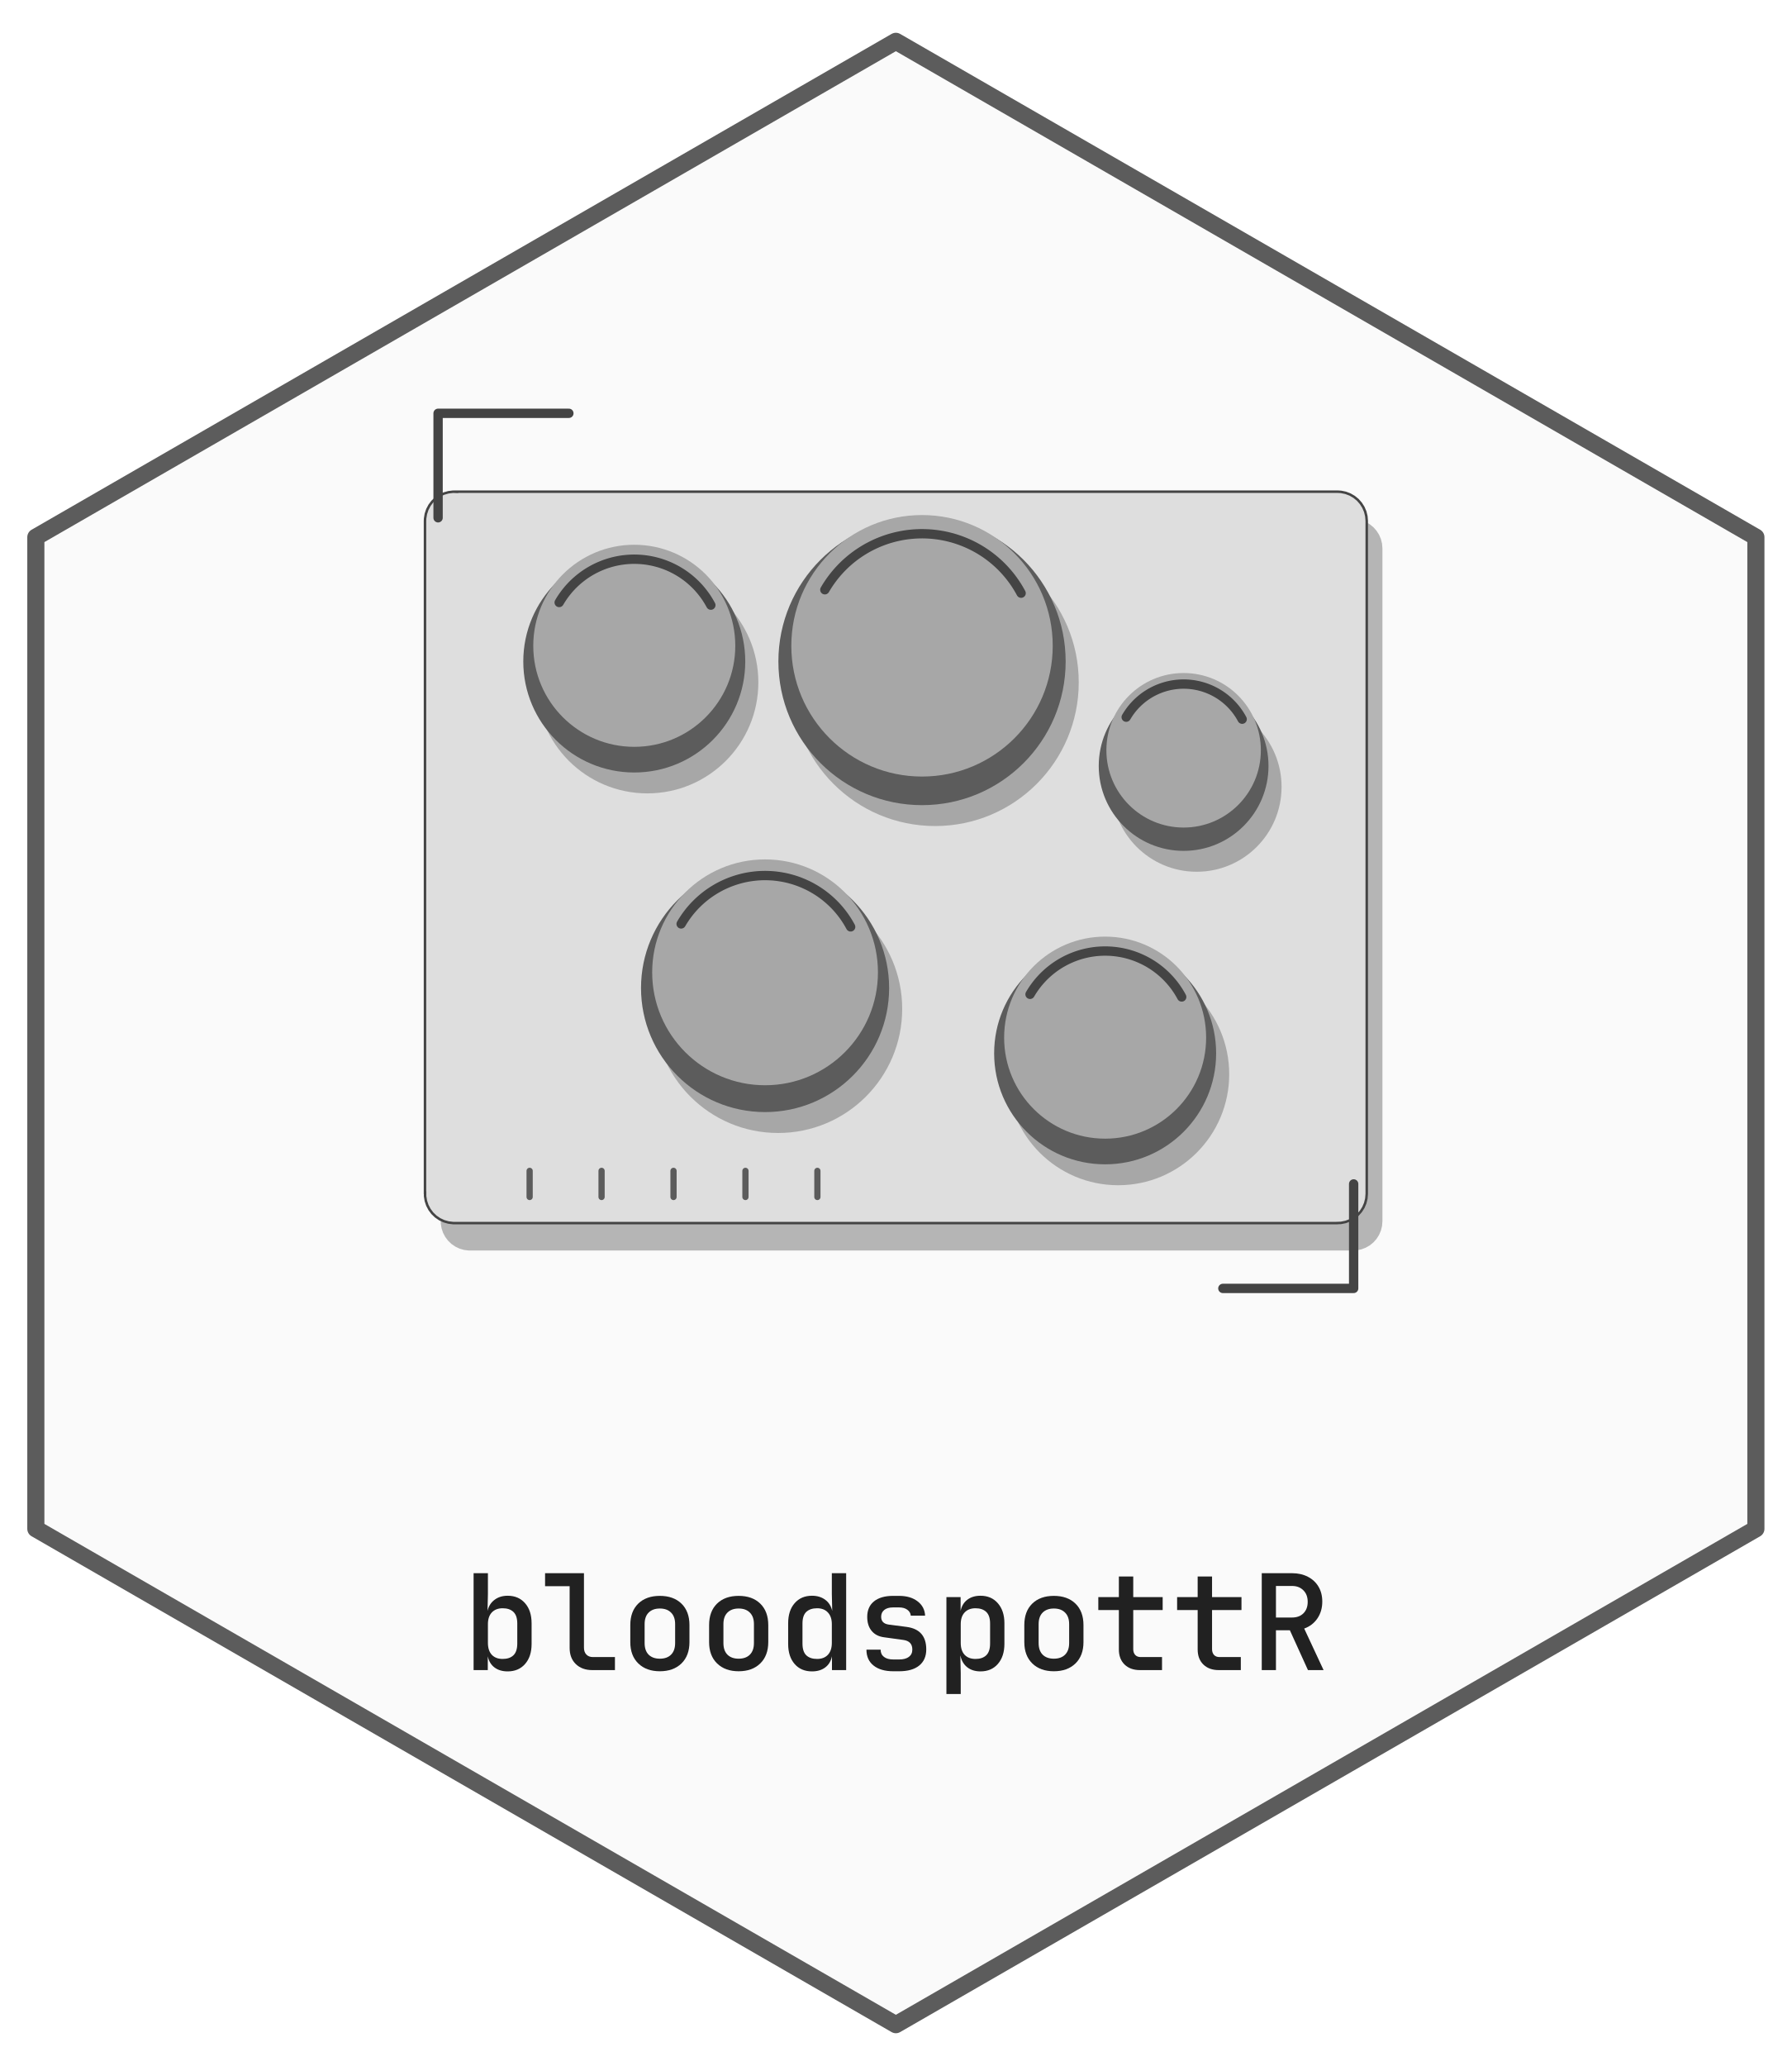
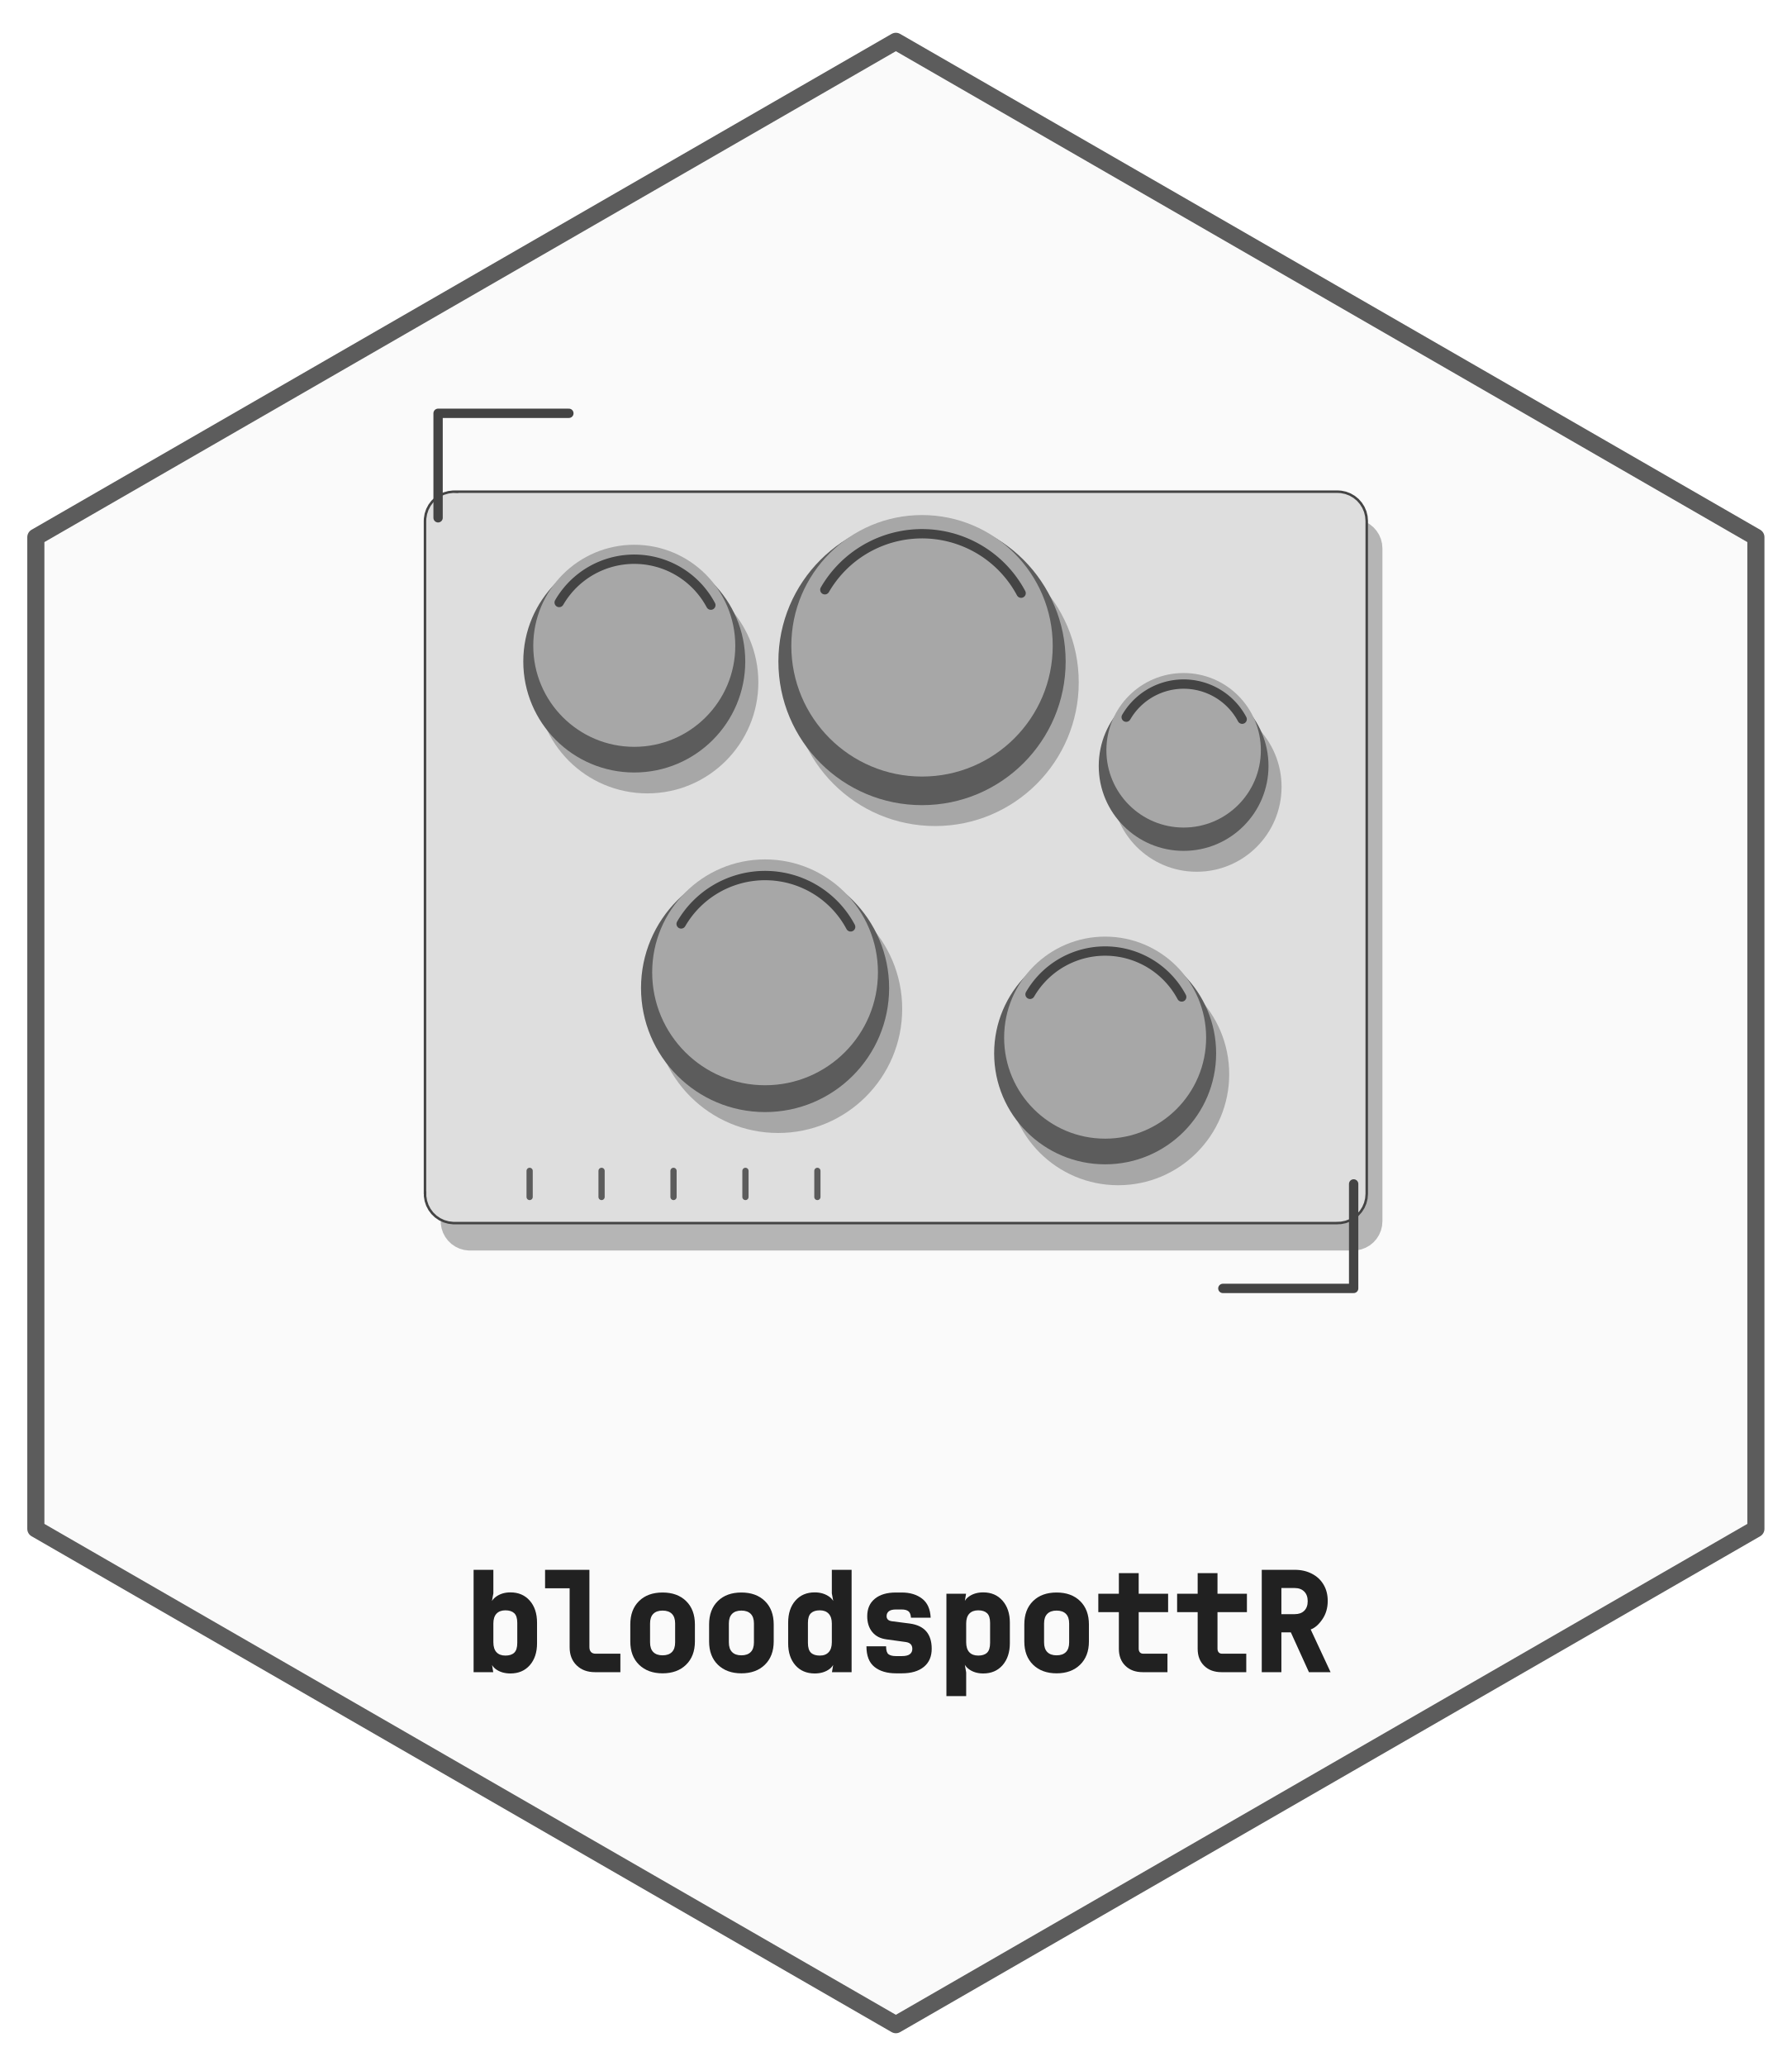
- <svg xmlns="http://www.w3.org/2000/svg" xmlns:xlink="http://www.w3.org/1999/xlink" width="432pt" height="498pt" viewBox="0 0 432 498">
+ <svg xmlns="http://www.w3.org/2000/svg" xmlns:xlink="http://www.w3.org/1999/xlink" width="432" height="498" viewBox="0 0 432 498">
  <defs>
    <g>
      <g id="glyph-0-0">
-         <path d="M 10.906 0.312 C 9.625 0.312 8.562 -0.004 7.719 -0.641 C 6.883 -1.273 6.348 -2.172 6.109 -3.328 L 6.109 0 L 2.688 0 L 2.688 -23.359 L 6.141 -23.359 L 6.141 -18.344 L 6.047 -14.266 C 6.305 -15.398 6.867 -16.289 7.734 -16.938 C 8.598 -17.594 9.656 -17.922 10.906 -17.922 C 12.656 -17.922 14.051 -17.32 15.094 -16.125 C 16.145 -14.938 16.672 -13.316 16.672 -11.266 L 16.672 -6.297 C 16.672 -4.273 16.145 -2.664 15.094 -1.469 C 14.051 -0.281 12.656 0.312 10.906 0.312 Z M 9.703 -2.688 C 10.805 -2.688 11.664 -2.977 12.281 -3.562 C 12.906 -4.156 13.219 -5.102 13.219 -6.406 L 13.219 -11.234 C 13.219 -12.516 12.906 -13.445 12.281 -14.031 C 11.664 -14.613 10.805 -14.906 9.703 -14.906 C 8.586 -14.906 7.711 -14.566 7.078 -13.891 C 6.453 -13.223 6.141 -12.285 6.141 -11.078 L 6.141 -6.562 C 6.141 -5.32 6.453 -4.363 7.078 -3.688 C 7.711 -3.02 8.586 -2.688 9.703 -2.688 Z M 9.703 -2.688 " />
+         <path d="M 11.562 0.312 C 10.133 0.312 8.938 -0.051 7.969 -0.781 C 7.008 -1.508 6.609 -2.578 6.766 -3.984 L 7.422 0 L 2.688 0 L 2.688 -24.672 L 7.453 -24.672 L 7.453 -19 L 6.703 -14.922 C 6.566 -16.305 6.992 -17.367 7.984 -18.109 C 8.973 -18.859 10.164 -19.234 11.562 -19.234 C 13.508 -19.234 15.066 -18.566 16.234 -17.234 C 17.398 -15.91 17.984 -14.141 17.984 -11.922 L 17.984 -6.953 C 17.984 -4.766 17.398 -3.004 16.234 -1.672 C 15.066 -0.348 13.508 0.312 11.562 0.312 Z M 10.359 -4 C 11.285 -4 11.992 -4.227 12.484 -4.688 C 12.973 -5.156 13.219 -5.945 13.219 -7.062 L 13.219 -11.891 C 13.219 -12.984 12.973 -13.758 12.484 -14.219 C 11.992 -14.676 11.285 -14.906 10.359 -14.906 C 9.43 -14.906 8.711 -14.633 8.203 -14.094 C 7.703 -13.551 7.453 -12.766 7.453 -11.734 L 7.453 -7.219 C 7.453 -6.156 7.703 -5.352 8.203 -4.812 C 8.711 -4.27 9.43 -4 10.359 -4 Z M 10.359 -4 " />
      </g>
      <g id="glyph-0-1">
-         <path d="M 12.312 0 C 10.656 0 9.328 -0.484 8.328 -1.453 C 7.336 -2.422 6.844 -3.719 6.844 -5.344 L 6.844 -20.219 L 0.922 -20.219 L 0.922 -23.359 L 10.297 -23.359 L 10.297 -5.406 C 10.297 -4.707 10.488 -4.156 10.875 -3.75 C 11.258 -3.344 11.785 -3.141 12.453 -3.141 L 17.766 -3.141 L 17.766 0 Z M 12.312 0 " />
+         <path d="M 12.969 0 C 11.133 0 9.656 -0.547 8.531 -1.641 C 7.406 -2.734 6.844 -4.188 6.844 -6 L 6.844 -20.219 L 0.922 -20.219 L 0.922 -24.672 L 11.609 -24.672 L 11.609 -6.062 C 11.609 -5.539 11.738 -5.141 12 -4.859 C 12.258 -4.586 12.629 -4.453 13.109 -4.453 L 19.078 -4.453 L 19.078 0 Z M 12.969 0 " />
      </g>
      <g id="glyph-0-2">
-         <path d="M 9.594 0.281 C 7.426 0.281 5.695 -0.344 4.406 -1.594 C 3.113 -2.852 2.469 -4.57 2.469 -6.75 L 2.469 -10.844 C 2.469 -13.039 3.102 -14.766 4.375 -16.016 C 5.656 -17.266 7.395 -17.891 9.594 -17.891 C 11.789 -17.891 13.531 -17.266 14.812 -16.016 C 16.094 -14.766 16.734 -13.039 16.734 -10.844 L 16.734 -6.75 C 16.734 -4.57 16.086 -2.852 14.797 -1.594 C 13.504 -0.344 11.77 0.281 9.594 0.281 Z M 9.594 -2.75 C 10.75 -2.75 11.648 -3.07 12.297 -3.719 C 12.953 -4.375 13.281 -5.312 13.281 -6.531 L 13.281 -11.078 C 13.281 -12.285 12.953 -13.211 12.297 -13.859 C 11.648 -14.516 10.75 -14.844 9.594 -14.844 C 8.445 -14.844 7.547 -14.516 6.891 -13.859 C 6.242 -13.211 5.922 -12.285 5.922 -11.078 L 5.922 -6.531 C 5.922 -5.312 6.242 -4.375 6.891 -3.719 C 7.547 -3.07 8.445 -2.75 9.594 -2.75 Z M 9.594 -2.75 " />
+         <path d="M 10.25 0.281 C 7.906 0.281 6.02 -0.406 4.594 -1.781 C 3.176 -3.164 2.469 -5.039 2.469 -7.406 L 2.469 -11.5 C 2.469 -13.883 3.172 -15.766 4.578 -17.141 C 5.984 -18.516 7.875 -19.203 10.25 -19.203 C 12.625 -19.203 14.516 -18.516 15.922 -17.141 C 17.336 -15.766 18.047 -13.883 18.047 -11.5 L 18.047 -7.406 C 18.047 -5.039 17.332 -3.164 15.906 -1.781 C 14.488 -0.406 12.602 0.281 10.25 0.281 Z M 10.25 -4.062 C 11.227 -4.062 11.977 -4.32 12.5 -4.844 C 13.02 -5.363 13.281 -6.145 13.281 -7.188 L 13.281 -11.734 C 13.281 -12.766 13.02 -13.539 12.5 -14.062 C 11.977 -14.582 11.227 -14.844 10.25 -14.844 C 9.281 -14.844 8.535 -14.582 8.016 -14.062 C 7.492 -13.539 7.234 -12.766 7.234 -11.734 L 7.234 -7.188 C 7.234 -6.145 7.492 -5.363 8.016 -4.844 C 8.535 -4.32 9.281 -4.062 10.25 -4.062 Z M 10.25 -4.062 " />
      </g>
      <g id="glyph-0-3">
-         <path d="M 8.281 0.312 C 6.531 0.312 5.133 -0.281 4.094 -1.469 C 3.051 -2.664 2.531 -4.273 2.531 -6.297 L 2.531 -11.266 C 2.531 -13.316 3.051 -14.938 4.094 -16.125 C 5.133 -17.32 6.531 -17.922 8.281 -17.922 C 9.539 -17.922 10.602 -17.598 11.469 -16.953 C 12.332 -16.316 12.895 -15.422 13.156 -14.266 L 13.062 -18.344 L 13.062 -23.359 L 16.516 -23.359 L 16.516 0 L 13.094 0 L 13.094 -3.328 C 12.852 -2.172 12.312 -1.273 11.469 -0.641 C 10.625 -0.004 9.562 0.312 8.281 0.312 Z M 9.5 -2.688 C 10.613 -2.688 11.484 -3.02 12.109 -3.688 C 12.742 -4.363 13.062 -5.32 13.062 -6.562 L 13.062 -11.078 C 13.062 -12.285 12.742 -13.223 12.109 -13.891 C 11.484 -14.566 10.613 -14.906 9.5 -14.906 C 8.395 -14.906 7.531 -14.613 6.906 -14.031 C 6.289 -13.445 5.984 -12.516 5.984 -11.234 L 5.984 -6.406 C 5.984 -5.102 6.289 -4.156 6.906 -3.562 C 7.531 -2.977 8.395 -2.688 9.5 -2.688 Z M 9.5 -2.688 " />
+         <path d="M 8.938 0.312 C 6.988 0.312 5.43 -0.348 4.266 -1.672 C 3.109 -3.004 2.531 -4.766 2.531 -6.953 L 2.531 -11.922 C 2.531 -14.141 3.109 -15.91 4.266 -17.234 C 5.43 -18.566 6.988 -19.234 8.938 -19.234 C 10.344 -19.234 11.539 -18.863 12.531 -18.125 C 13.52 -17.395 13.945 -16.328 13.812 -14.922 L 13.062 -19 L 13.062 -24.672 L 17.828 -24.672 L 17.828 0 L 13.094 0 L 13.75 -3.984 C 13.906 -2.578 13.5 -1.508 12.531 -0.781 C 11.562 -0.051 10.363 0.312 8.938 0.312 Z M 10.156 -4 C 11.082 -4 11.797 -4.27 12.297 -4.812 C 12.805 -5.352 13.062 -6.156 13.062 -7.219 L 13.062 -11.734 C 13.062 -12.766 12.805 -13.551 12.297 -14.094 C 11.797 -14.633 11.082 -14.906 10.156 -14.906 C 9.227 -14.906 8.52 -14.676 8.031 -14.219 C 7.539 -13.758 7.297 -12.984 7.297 -11.891 L 7.297 -7.062 C 7.297 -5.945 7.539 -5.156 8.031 -4.688 C 8.52 -4.227 9.227 -4 10.156 -4 Z M 10.156 -4 " />
      </g>
      <g id="glyph-0-4">
-         <path d="M 8.891 0.281 C 6.867 0.281 5.281 -0.176 4.125 -1.094 C 2.977 -2.008 2.406 -3.285 2.406 -4.922 L 5.828 -4.922 C 5.828 -4.18 6.094 -3.602 6.625 -3.188 C 7.156 -2.77 7.91 -2.562 8.891 -2.562 L 10.297 -2.562 C 11.305 -2.562 12.086 -2.77 12.641 -3.188 C 13.191 -3.602 13.469 -4.191 13.469 -4.953 C 13.469 -6.297 12.754 -7.066 11.328 -7.266 L 6.688 -7.906 C 5.383 -8.07 4.375 -8.586 3.656 -9.453 C 2.945 -10.316 2.594 -11.441 2.594 -12.828 C 2.594 -14.43 3.133 -15.676 4.219 -16.562 C 5.312 -17.445 6.848 -17.891 8.828 -17.891 L 10.266 -17.891 C 12.109 -17.891 13.598 -17.453 14.734 -16.578 C 15.879 -15.703 16.484 -14.551 16.547 -13.125 L 13.094 -13.125 C 13.051 -13.695 12.773 -14.172 12.266 -14.547 C 11.766 -14.922 11.098 -15.109 10.266 -15.109 L 8.828 -15.109 C 7.91 -15.109 7.203 -14.906 6.703 -14.5 C 6.203 -14.094 5.953 -13.547 5.953 -12.859 C 5.953 -11.773 6.562 -11.145 7.781 -10.969 L 12.125 -10.406 C 15.258 -9.977 16.828 -8.172 16.828 -4.984 C 16.828 -3.305 16.258 -2.008 15.125 -1.094 C 14 -0.176 12.391 0.281 10.297 0.281 Z M 8.891 0.281 " />
+         <path d="M 9.547 0.281 C 7.367 0.281 5.633 -0.234 4.344 -1.266 C 3.051 -2.297 2.406 -3.953 2.406 -6.234 L 7.141 -6.234 C 7.141 -5.266 7.332 -4.629 7.719 -4.328 C 8.113 -4.023 8.723 -3.875 9.547 -3.875 L 10.953 -3.875 C 11.816 -3.875 12.453 -4.023 12.859 -4.328 C 13.266 -4.641 13.469 -5.066 13.469 -5.609 C 13.469 -6.566 12.941 -7.117 11.891 -7.266 L 7.25 -7.906 C 5.781 -8.094 4.633 -8.68 3.812 -9.672 C 3 -10.672 2.594 -11.941 2.594 -13.484 C 2.594 -15.297 3.207 -16.703 4.438 -17.703 C 5.664 -18.703 7.348 -19.203 9.484 -19.203 L 10.922 -19.203 C 12.91 -19.203 14.547 -18.707 15.828 -17.719 C 17.109 -16.738 17.797 -15.207 17.891 -13.125 L 13.141 -13.125 C 13.086 -13.906 12.875 -14.43 12.5 -14.703 C 12.133 -14.973 11.609 -15.109 10.922 -15.109 L 9.484 -15.109 C 8.723 -15.109 8.16 -14.961 7.797 -14.672 C 7.441 -14.379 7.266 -13.992 7.266 -13.516 C 7.266 -12.805 7.688 -12.395 8.531 -12.281 L 12.875 -11.719 C 16.383 -11.238 18.141 -9.211 18.141 -5.641 C 18.141 -3.754 17.504 -2.297 16.234 -1.266 C 14.961 -0.234 13.203 0.281 10.953 0.281 Z M 9.547 0.281 " />
      </g>
      <g id="glyph-0-5">
-         <path d="M 2.688 5.766 L 2.688 -17.594 L 6.109 -17.594 L 6.109 -14.266 C 6.348 -15.422 6.883 -16.316 7.719 -16.953 C 8.562 -17.598 9.625 -17.922 10.906 -17.922 C 12.656 -17.922 14.051 -17.316 15.094 -16.109 C 16.145 -14.898 16.672 -13.297 16.672 -11.297 L 16.672 -6.344 C 16.672 -4.312 16.145 -2.691 15.094 -1.484 C 14.051 -0.285 12.656 0.312 10.906 0.312 C 9.625 0.312 8.555 -0.02 7.703 -0.688 C 6.859 -1.363 6.316 -2.285 6.078 -3.453 L 6.047 -3.453 L 6.141 0.734 L 6.141 5.766 Z M 9.703 -2.688 C 10.805 -2.688 11.664 -2.977 12.281 -3.562 C 12.906 -4.156 13.219 -5.102 13.219 -6.406 L 13.219 -11.234 C 13.219 -12.516 12.906 -13.445 12.281 -14.031 C 11.664 -14.613 10.805 -14.906 9.703 -14.906 C 8.586 -14.906 7.711 -14.566 7.078 -13.891 C 6.453 -13.223 6.141 -12.285 6.141 -11.078 L 6.141 -6.562 C 6.141 -5.32 6.453 -4.363 7.078 -3.688 C 7.711 -3.02 8.586 -2.688 9.703 -2.688 Z M 9.703 -2.688 " />
+         <path d="M 2.688 5.766 L 2.688 -18.906 L 7.422 -18.906 L 6.766 -14.922 C 6.609 -16.328 7.008 -17.395 7.969 -18.125 C 8.938 -18.863 10.133 -19.234 11.562 -19.234 C 13.508 -19.234 15.066 -18.562 16.234 -17.219 C 17.398 -15.875 17.984 -14.117 17.984 -11.953 L 17.984 -7 C 17.984 -4.801 17.398 -3.031 16.234 -1.688 C 15.066 -0.352 13.508 0.312 11.562 0.312 C 10.125 0.312 8.922 -0.07 7.953 -0.844 C 6.984 -1.613 6.566 -2.691 6.703 -4.078 L 6.734 -4.078 L 7.453 0.078 L 7.453 5.766 Z M 10.359 -4 C 11.285 -4 11.992 -4.227 12.484 -4.688 C 12.973 -5.156 13.219 -5.945 13.219 -7.062 L 13.219 -11.891 C 13.219 -12.984 12.973 -13.758 12.484 -14.219 C 11.992 -14.676 11.285 -14.906 10.359 -14.906 C 9.43 -14.906 8.711 -14.633 8.203 -14.094 C 7.703 -13.551 7.453 -12.766 7.453 -11.734 L 7.453 -7.219 C 7.453 -6.156 7.703 -5.352 8.203 -4.812 C 8.711 -4.27 9.43 -4 10.359 -4 Z M 10.359 -4 " />
      </g>
      <g id="glyph-0-6">
-         <path d="M 11.359 0 C 9.805 0 8.566 -0.445 7.641 -1.344 C 6.723 -2.238 6.266 -3.453 6.266 -4.984 L 6.266 -14.469 L 1.312 -14.469 L 1.312 -17.594 L 6.266 -17.594 L 6.266 -22.562 L 9.734 -22.562 L 9.734 -17.594 L 16.828 -17.594 L 16.828 -14.469 L 9.734 -14.469 L 9.734 -5.031 C 9.734 -4.469 9.891 -4.008 10.203 -3.656 C 10.523 -3.312 10.961 -3.141 11.516 -3.141 L 16.672 -3.141 L 16.672 0 Z M 11.359 0 " />
+         <path d="M 12.016 0 C 10.285 0 8.895 -0.508 7.844 -1.531 C 6.789 -2.551 6.266 -3.922 6.266 -5.641 L 6.266 -14.469 L 1.312 -14.469 L 1.312 -18.906 L 6.266 -18.906 L 6.266 -23.875 L 11.047 -23.875 L 11.047 -18.906 L 18.141 -18.906 L 18.141 -14.469 L 11.047 -14.469 L 11.047 -5.688 C 11.047 -5.289 11.145 -4.984 11.344 -4.766 C 11.539 -4.555 11.816 -4.453 12.172 -4.453 L 17.984 -4.453 L 17.984 0 Z M 12.016 0 " />
      </g>
      <g id="glyph-0-7">
-         <path d="M 2.719 0 L 2.719 -23.359 L 10.016 -23.359 C 11.461 -23.359 12.734 -23.07 13.828 -22.5 C 14.93 -21.938 15.785 -21.145 16.391 -20.125 C 17.004 -19.102 17.312 -17.898 17.312 -16.516 C 17.312 -14.953 16.914 -13.594 16.125 -12.438 C 15.332 -11.289 14.273 -10.484 12.953 -10.016 L 17.625 0 L 13.859 0 L 9.5 -9.594 L 6.141 -9.594 L 6.141 0 Z M 6.141 -12.672 L 10.016 -12.672 C 11.172 -12.672 12.086 -13.008 12.766 -13.688 C 13.453 -14.375 13.797 -15.297 13.797 -16.453 C 13.797 -17.617 13.445 -18.547 12.75 -19.234 C 12.062 -19.93 11.148 -20.281 10.016 -20.281 L 6.141 -20.281 Z M 6.141 -12.672 " />
+         <path d="M 2.719 0 L 2.719 -24.672 L 10.672 -24.672 C 12.223 -24.672 13.598 -24.359 14.797 -23.734 C 16.004 -23.117 16.941 -22.25 17.609 -21.125 C 18.285 -20 18.625 -18.68 18.625 -17.172 C 18.625 -15.473 18.188 -13.988 17.312 -12.719 C 16.445 -11.457 15.516 -10.648 14.516 -10.297 L 19.312 0 L 14.094 0 L 9.734 -9.594 L 7.453 -9.594 L 7.453 0 Z M 7.453 -13.984 L 10.672 -13.984 C 11.648 -13.984 12.414 -14.258 12.969 -14.812 C 13.52 -15.363 13.797 -16.129 13.797 -17.109 C 13.797 -18.098 13.516 -18.875 12.953 -19.438 C 12.391 -20 11.629 -20.281 10.672 -20.281 L 7.453 -20.281 Z M 7.453 -13.984 " />
      </g>
    </g>
  </defs>
  <path fill-rule="nonzero" fill="rgb(98.039%, 98.039%, 98.039%)" fill-opacity="1" stroke-width="4.125" stroke-linecap="round" stroke-linejoin="round" stroke="rgb(36.078%, 36.078%, 36.078%)" stroke-opacity="1" stroke-miterlimit="10" d="M 216 9.961 L 423.359 129.48 L 423.359 368.52 L 216 488.039 L 8.641 368.52 L 8.641 129.48 Z M 216 9.961 " />
  <path fill-rule="nonzero" fill="rgb(1.961%, 1.961%, 1.961%)" fill-opacity="0.278" d="M 113.309 301.434 L 326.262 301.434 L 325.977 301.43 L 327.113 301.383 L 328.223 301.156 L 329.285 300.754 L 330.27 300.188 L 331.148 299.469 L 331.898 298.621 L 332.508 297.66 L 332.949 296.617 L 333.223 295.516 L 333.312 294.383 L 333.312 132.18 L 333.223 131.047 L 332.949 129.945 L 332.508 128.902 L 331.898 127.945 L 331.148 127.094 L 330.27 126.375 L 329.285 125.809 L 328.223 125.406 L 327.113 125.18 L 326.262 125.129 L 113.309 125.129 L 114.156 125.18 L 113.023 125.133 L 111.895 125.27 L 110.805 125.586 L 109.781 126.074 L 108.848 126.719 L 108.027 127.504 L 107.348 128.41 L 106.82 129.414 L 106.461 130.492 L 106.277 131.613 L 106.254 132.18 L 106.254 294.383 L 106.277 293.816 L 106.277 294.949 L 106.461 296.07 L 106.82 297.148 L 107.348 298.152 L 108.027 299.059 L 108.848 299.848 L 109.781 300.492 L 110.805 300.977 L 111.895 301.293 L 113.023 301.43 Z M 113.309 301.434 " />
  <path fill-rule="nonzero" fill="rgb(87.059%, 87.059%, 87.059%)" fill-opacity="1" stroke-width="0.6" stroke-linecap="round" stroke-linejoin="round" stroke="rgb(26.667%, 26.667%, 26.667%)" stroke-opacity="1" stroke-miterlimit="10" d="M 109.523 294.824 L 322.477 294.824 L 322.191 294.816 L 323.328 294.773 L 324.438 294.547 L 325.5 294.145 L 326.484 293.574 L 327.363 292.859 L 328.113 292.008 L 328.723 291.051 L 329.168 290.004 L 329.438 288.902 L 329.531 287.77 L 329.531 125.57 L 329.438 124.438 L 329.168 123.336 L 328.723 122.293 L 328.113 121.332 L 327.363 120.48 L 326.484 119.766 L 325.5 119.195 L 324.438 118.793 L 323.328 118.566 L 322.477 118.516 L 109.523 118.516 L 110.371 118.566 L 109.238 118.523 L 108.113 118.66 L 107.023 118.973 L 105.996 119.461 L 105.062 120.105 L 104.242 120.891 L 103.562 121.801 L 103.035 122.805 L 102.676 123.879 L 102.492 125 L 102.469 125.57 L 102.469 287.77 L 102.492 287.203 L 102.492 288.34 L 102.676 289.461 L 103.035 290.535 L 103.562 291.539 L 104.242 292.449 L 105.062 293.234 L 105.996 293.879 L 107.023 294.367 L 108.113 294.68 L 109.238 294.816 Z M 109.523 294.824 " />
  <path fill-rule="nonzero" fill="rgb(1.961%, 1.961%, 1.961%)" fill-opacity="0.251" d="M 182.844 164.48 C 182.844 179.262 170.859 191.242 156.082 191.242 C 141.301 191.242 129.32 179.262 129.32 164.48 C 129.32 149.703 141.301 137.723 156.082 137.723 C 170.859 137.723 182.844 149.703 182.844 164.48 " />
  <path fill-rule="nonzero" fill="rgb(36.078%, 36.078%, 36.078%)" fill-opacity="1" d="M 179.688 159.445 C 179.688 174.223 167.707 186.207 152.93 186.207 C 138.148 186.207 126.168 174.223 126.168 159.445 C 126.168 144.664 138.148 132.684 152.93 132.684 C 167.707 132.684 179.688 144.664 179.688 159.445 " />
  <path fill-rule="nonzero" fill="rgb(65.49%, 65.49%, 65.49%)" fill-opacity="1" d="M 177.281 155.668 C 177.281 169.117 166.379 180.02 152.93 180.02 C 139.477 180.02 128.574 169.117 128.574 155.668 C 128.574 142.219 139.477 131.312 152.93 131.312 C 166.379 131.312 177.281 142.219 177.281 155.668 " />
  <path fill="none" stroke-width="2.25" stroke-linecap="round" stroke-linejoin="round" stroke="rgb(26.667%, 26.667%, 26.667%)" stroke-opacity="1" stroke-miterlimit="10" d="M 171.391 145.867 L 171.117 145.375 L 170.832 144.887 L 170.535 144.41 L 170.227 143.941 L 169.902 143.48 L 169.566 143.027 L 169.219 142.586 L 168.859 142.152 L 168.492 141.727 L 168.109 141.312 L 167.715 140.91 L 167.312 140.52 L 166.898 140.137 L 166.473 139.766 L 166.039 139.406 L 165.594 139.059 L 165.145 138.727 L 164.68 138.402 L 164.211 138.094 L 163.73 137.797 L 163.246 137.512 L 162.754 137.242 L 162.25 136.984 L 161.742 136.738 L 161.23 136.508 L 160.711 136.293 L 160.184 136.09 L 159.652 135.902 L 159.117 135.727 L 158.574 135.57 L 158.031 135.426 L 157.484 135.293 L 156.93 135.18 L 156.375 135.078 L 155.82 134.992 L 155.262 134.922 L 154.699 134.867 L 154.137 134.828 L 153.574 134.805 L 153.012 134.793 L 152.449 134.797 L 151.883 134.82 L 151.32 134.855 L 150.762 134.906 L 150.203 134.973 L 149.645 135.051 L 149.09 135.148 L 148.535 135.258 L 147.988 135.383 L 147.441 135.523 L 146.898 135.68 L 146.363 135.848 L 145.828 136.031 L 145.301 136.23 L 144.781 136.445 L 144.266 136.668 L 143.754 136.91 L 143.25 137.164 L 142.754 137.43 L 142.266 137.711 L 141.785 138.004 L 141.312 138.309 L 140.848 138.629 L 140.395 138.961 L 139.945 139.305 L 139.508 139.66 L 139.082 140.027 L 138.664 140.402 L 138.258 140.793 L 137.863 141.191 L 137.477 141.605 L 137.102 142.023 L 136.742 142.457 L 136.391 142.895 L 136.051 143.344 L 135.723 143.805 L 135.41 144.27 L 135.109 144.746 L 134.82 145.23 " />
  <path fill-rule="nonzero" fill="rgb(1.961%, 1.961%, 1.961%)" fill-opacity="0.251" d="M 260.094 164.48 C 260.094 183.609 244.586 199.113 225.461 199.113 C 206.336 199.113 190.828 183.609 190.828 164.48 C 190.828 145.355 206.336 129.852 225.461 129.852 C 244.586 129.852 260.094 145.355 260.094 164.48 " />
  <path fill-rule="nonzero" fill="rgb(36.078%, 36.078%, 36.078%)" fill-opacity="1" d="M 256.938 159.445 C 256.938 178.57 241.434 194.078 222.309 194.078 C 203.18 194.078 187.676 178.57 187.676 159.445 C 187.676 140.316 203.18 124.812 222.309 124.812 C 241.434 124.812 256.938 140.316 256.938 159.445 " />
  <path fill-rule="nonzero" fill="rgb(65.49%, 65.49%, 65.49%)" fill-opacity="1" d="M 253.82 155.668 C 253.82 173.07 239.711 187.184 222.309 187.184 C 204.902 187.184 190.793 173.07 190.793 155.668 C 190.793 138.262 204.902 124.152 222.309 124.152 C 239.711 124.152 253.82 138.262 253.82 155.668 " />
  <path fill="none" stroke-width="2.25" stroke-linecap="round" stroke-linejoin="round" stroke="rgb(26.667%, 26.667%, 26.667%)" stroke-opacity="1" stroke-miterlimit="10" d="M 246.199 142.984 L 245.848 142.348 L 245.48 141.719 L 245.094 141.102 L 244.691 140.492 L 244.273 139.895 L 243.84 139.309 L 243.391 138.738 L 242.926 138.176 L 242.445 137.629 L 241.953 137.094 L 241.445 136.57 L 240.922 136.062 L 240.387 135.57 L 239.836 135.09 L 239.273 134.625 L 238.699 134.176 L 238.113 133.742 L 237.516 133.324 L 236.91 132.926 L 236.289 132.539 L 235.66 132.172 L 235.02 131.82 L 234.371 131.488 L 233.715 131.172 L 233.051 130.875 L 232.375 130.594 L 231.695 130.332 L 231.008 130.09 L 230.316 129.863 L 229.617 129.656 L 228.91 129.473 L 228.203 129.301 L 227.488 129.152 L 226.77 129.023 L 226.051 128.914 L 225.324 128.824 L 224.602 128.75 L 223.871 128.699 L 223.145 128.668 L 222.414 128.652 L 221.688 128.66 L 220.957 128.688 L 220.23 128.734 L 219.504 128.801 L 218.777 128.883 L 218.059 128.988 L 217.34 129.113 L 216.625 129.258 L 215.914 129.418 L 215.207 129.602 L 214.504 129.801 L 213.809 130.02 L 213.121 130.258 L 212.438 130.516 L 211.762 130.789 L 211.094 131.082 L 210.434 131.395 L 209.785 131.723 L 209.141 132.066 L 208.512 132.43 L 207.887 132.809 L 207.277 133.207 L 206.676 133.617 L 206.086 134.047 L 205.508 134.492 L 204.941 134.949 L 204.391 135.426 L 203.848 135.914 L 203.324 136.418 L 202.809 136.938 L 202.312 137.469 L 201.828 138.012 L 201.359 138.57 L 200.906 139.141 L 200.465 139.723 L 200.043 140.316 L 199.637 140.918 L 199.246 141.535 L 198.875 142.16 " />
  <path fill-rule="nonzero" fill="rgb(1.961%, 1.961%, 1.961%)" fill-opacity="0.251" d="M 308.996 189.668 C 308.996 200.973 299.836 210.133 288.531 210.133 C 277.23 210.133 268.07 200.973 268.07 189.668 C 268.07 178.367 277.23 169.203 288.531 169.203 C 299.836 169.203 308.996 178.367 308.996 189.668 " />
  <path fill-rule="nonzero" fill="rgb(36.078%, 36.078%, 36.078%)" fill-opacity="1" d="M 305.844 184.633 C 305.844 195.934 296.68 205.098 285.379 205.098 C 274.078 205.098 264.914 195.934 264.914 184.633 C 264.914 173.328 274.078 164.168 285.379 164.168 C 296.68 164.168 305.844 173.328 305.844 184.633 " />
  <path fill-rule="nonzero" fill="rgb(65.49%, 65.49%, 65.49%)" fill-opacity="1" d="M 304 180.855 C 304 191.137 295.664 199.477 285.379 199.477 C 275.094 199.477 266.758 191.137 266.758 180.855 C 266.758 170.57 275.094 162.23 285.379 162.23 C 295.664 162.23 304 170.57 304 180.855 " />
  <path fill="none" stroke-width="2.25" stroke-linecap="round" stroke-linejoin="round" stroke="rgb(26.667%, 26.667%, 26.667%)" stroke-opacity="1" stroke-miterlimit="10" d="M 299.496 173.359 L 299.289 172.984 L 299.07 172.609 L 298.844 172.246 L 298.605 171.887 L 298.359 171.535 L 298.105 171.188 L 297.84 170.848 L 297.562 170.52 L 297.281 170.195 L 296.988 169.879 L 296.688 169.57 L 296.379 169.27 L 296.062 168.977 L 295.738 168.695 L 295.406 168.418 L 295.066 168.156 L 294.719 167.898 L 294.367 167.652 L 294.008 167.414 L 293.641 167.188 L 293.27 166.969 L 292.891 166.762 L 292.508 166.566 L 292.121 166.379 L 291.727 166.203 L 291.328 166.039 L 290.926 165.883 L 290.52 165.738 L 290.109 165.605 L 289.699 165.484 L 289.281 165.375 L 288.863 165.273 L 288.441 165.188 L 288.016 165.109 L 287.59 165.043 L 287.164 164.992 L 286.734 164.949 L 286.305 164.918 L 285.875 164.898 L 285.441 164.891 L 285.012 164.895 L 284.582 164.91 L 284.152 164.938 L 283.723 164.977 L 283.293 165.027 L 282.867 165.09 L 282.441 165.164 L 282.02 165.246 L 281.602 165.344 L 281.184 165.449 L 280.77 165.57 L 280.359 165.699 L 279.949 165.84 L 279.547 165.992 L 279.148 166.152 L 278.754 166.328 L 278.363 166.512 L 277.98 166.703 L 277.602 166.906 L 277.227 167.121 L 276.859 167.348 L 276.496 167.582 L 276.141 167.824 L 275.793 168.078 L 275.453 168.34 L 275.117 168.613 L 274.793 168.895 L 274.473 169.184 L 274.16 169.48 L 273.859 169.785 L 273.562 170.102 L 273.277 170.422 L 273 170.75 L 272.73 171.086 L 272.473 171.43 L 272.223 171.781 L 271.984 172.141 L 271.754 172.504 L 271.531 172.871 " />
  <path fill-rule="nonzero" fill="rgb(1.961%, 1.961%, 1.961%)" fill-opacity="0.251" d="M 217.527 243.191 C 217.527 259.711 204.137 273.102 187.617 273.102 C 171.098 273.102 157.707 259.711 157.707 243.191 C 157.707 226.672 171.098 213.281 187.617 213.281 C 204.137 213.281 217.527 226.672 217.527 243.191 " />
  <path fill-rule="nonzero" fill="rgb(36.078%, 36.078%, 36.078%)" fill-opacity="1" d="M 214.375 238.152 C 214.375 254.672 200.984 268.062 184.465 268.062 C 167.945 268.062 154.555 254.672 154.555 238.152 C 154.555 221.637 167.945 208.246 184.465 208.246 C 200.984 208.246 214.375 221.637 214.375 238.152 " />
  <path fill-rule="nonzero" fill="rgb(65.49%, 65.49%, 65.49%)" fill-opacity="1" d="M 211.68 234.375 C 211.68 249.406 199.496 261.594 184.465 261.594 C 169.434 261.594 157.246 249.406 157.246 234.375 C 157.246 219.344 169.434 207.156 184.465 207.156 C 199.496 207.156 211.68 219.344 211.68 234.375 " />
  <path fill="none" stroke-width="2.25" stroke-linecap="round" stroke-linejoin="round" stroke="rgb(26.667%, 26.667%, 26.667%)" stroke-opacity="1" stroke-miterlimit="10" d="M 205.098 223.422 L 204.793 222.871 L 204.477 222.328 L 204.145 221.797 L 203.797 221.27 L 203.438 220.754 L 203.062 220.25 L 202.672 219.754 L 202.273 219.27 L 201.859 218.797 L 201.43 218.332 L 200.992 217.883 L 200.539 217.445 L 200.078 217.02 L 199.602 216.605 L 199.117 216.203 L 198.621 215.816 L 198.117 215.441 L 197.602 215.082 L 197.074 214.734 L 196.539 214.402 L 195.996 214.086 L 195.445 213.781 L 194.883 213.492 L 194.316 213.223 L 193.742 212.965 L 193.16 212.723 L 192.574 212.496 L 191.98 212.285 L 191.379 212.09 L 190.777 211.914 L 190.168 211.75 L 189.555 211.605 L 188.938 211.477 L 188.316 211.367 L 187.695 211.27 L 187.07 211.191 L 186.445 211.129 L 185.816 211.086 L 185.188 211.059 L 184.559 211.047 L 183.926 211.051 L 183.297 211.074 L 182.668 211.113 L 182.043 211.172 L 181.418 211.246 L 180.793 211.336 L 180.172 211.441 L 179.555 211.566 L 178.941 211.707 L 178.332 211.863 L 177.727 212.039 L 177.125 212.227 L 176.531 212.434 L 175.941 212.652 L 175.355 212.891 L 174.781 213.145 L 174.211 213.41 L 173.648 213.695 L 173.094 213.992 L 172.547 214.309 L 172.012 214.637 L 171.48 214.977 L 170.965 215.332 L 170.453 215.703 L 169.957 216.086 L 169.469 216.484 L 168.988 216.895 L 168.523 217.316 L 168.07 217.754 L 167.625 218.199 L 167.195 218.656 L 166.777 219.129 L 166.371 219.609 L 165.98 220.102 L 165.602 220.605 L 165.238 221.117 L 164.887 221.641 L 164.547 222.172 L 164.227 222.711 " />
  <path fill-rule="nonzero" fill="rgb(1.961%, 1.961%, 1.961%)" fill-opacity="0.251" d="M 296.371 258.934 C 296.371 273.711 284.391 285.695 269.609 285.695 C 254.832 285.695 242.852 273.711 242.852 258.934 C 242.852 244.152 254.832 232.172 269.609 232.172 C 284.391 232.172 296.371 244.152 296.371 258.934 " />
  <path fill-rule="nonzero" fill="rgb(36.078%, 36.078%, 36.078%)" fill-opacity="1" d="M 293.219 253.895 C 293.219 268.676 281.238 280.656 266.457 280.656 C 251.68 280.656 239.695 268.676 239.695 253.895 C 239.695 239.117 251.68 227.133 266.457 227.133 C 281.238 227.133 293.219 239.117 293.219 253.895 " />
  <path fill-rule="nonzero" fill="rgb(65.49%, 65.49%, 65.49%)" fill-opacity="1" d="M 290.809 250.117 C 290.809 263.566 279.906 274.469 266.457 274.469 C 253.008 274.469 242.105 263.566 242.105 250.117 C 242.105 236.668 253.008 225.766 266.457 225.766 C 279.906 225.766 290.809 236.668 290.809 250.117 " />
  <path fill="none" stroke-width="2.25" stroke-linecap="round" stroke-linejoin="round" stroke="rgb(26.667%, 26.667%, 26.667%)" stroke-opacity="1" stroke-miterlimit="10" d="M 284.918 240.316 L 284.648 239.824 L 284.363 239.34 L 284.066 238.859 L 283.754 238.391 L 283.434 237.93 L 283.098 237.477 L 282.75 237.035 L 282.391 236.602 L 282.02 236.176 L 281.637 235.766 L 281.246 235.359 L 280.84 234.969 L 280.426 234.586 L 280.004 234.215 L 279.57 233.859 L 279.125 233.512 L 278.672 233.176 L 278.211 232.855 L 277.742 232.543 L 277.262 232.246 L 276.777 231.961 L 276.281 231.691 L 275.781 231.434 L 275.273 231.191 L 274.758 230.961 L 274.238 230.742 L 273.711 230.539 L 273.184 230.352 L 272.645 230.18 L 272.105 230.02 L 271.562 229.875 L 271.012 229.746 L 270.461 229.629 L 269.906 229.531 L 269.348 229.445 L 268.789 229.375 L 268.23 229.32 L 267.668 229.277 L 267.105 229.254 L 266.539 229.242 L 265.977 229.25 L 265.414 229.27 L 264.852 229.305 L 264.289 229.355 L 263.73 229.422 L 263.172 229.504 L 262.617 229.598 L 262.066 229.711 L 261.516 229.836 L 260.969 229.977 L 260.43 230.129 L 259.891 230.301 L 259.359 230.484 L 258.832 230.684 L 258.309 230.895 L 257.793 231.121 L 257.285 231.359 L 256.781 231.613 L 256.285 231.883 L 255.797 232.16 L 255.316 232.453 L 254.844 232.762 L 254.379 233.078 L 253.922 233.41 L 253.477 233.754 L 253.039 234.109 L 252.613 234.477 L 252.195 234.855 L 251.789 235.242 L 251.391 235.645 L 251.008 236.055 L 250.633 236.477 L 250.27 236.906 L 249.918 237.348 L 249.582 237.797 L 249.254 238.254 L 248.941 238.723 L 248.641 239.195 L 248.352 239.68 " />
  <path fill="none" stroke-width="1.5" stroke-linecap="round" stroke-linejoin="round" stroke="rgb(36.078%, 36.078%, 36.078%)" stroke-opacity="1" stroke-miterlimit="10" d="M 127.699 288.527 L 127.699 282.23 " />
  <path fill="none" stroke-width="1.5" stroke-linecap="round" stroke-linejoin="round" stroke="rgb(36.078%, 36.078%, 36.078%)" stroke-opacity="1" stroke-miterlimit="10" d="M 145.043 288.527 L 145.043 282.23 " />
  <path fill="none" stroke-width="1.5" stroke-linecap="round" stroke-linejoin="round" stroke="rgb(36.078%, 36.078%, 36.078%)" stroke-opacity="1" stroke-miterlimit="10" d="M 162.391 288.527 L 162.391 282.23 " />
  <path fill="none" stroke-width="1.5" stroke-linecap="round" stroke-linejoin="round" stroke="rgb(36.078%, 36.078%, 36.078%)" stroke-opacity="1" stroke-miterlimit="10" d="M 179.734 288.527 L 179.734 282.23 " />
  <path fill="none" stroke-width="1.5" stroke-linecap="round" stroke-linejoin="round" stroke="rgb(36.078%, 36.078%, 36.078%)" stroke-opacity="1" stroke-miterlimit="10" d="M 197.078 288.527 L 197.078 282.23 " />
  <path fill="none" stroke-width="2.25" stroke-linecap="round" stroke-linejoin="round" stroke="rgb(26.667%, 26.667%, 26.667%)" stroke-opacity="1" stroke-miterlimit="10" d="M 105.625 124.812 L 105.625 99.625 L 137.16 99.625 " />
  <path fill="none" stroke-width="2.25" stroke-linecap="round" stroke-linejoin="round" stroke="rgb(26.667%, 26.667%, 26.667%)" stroke-opacity="1" stroke-miterlimit="10" d="M 294.84 310.566 L 326.375 310.566 L 326.375 285.379 " />
  <g fill="rgb(12.941%, 12.941%, 12.941%)" fill-opacity="1">
-     <use xlink:href="#glyph-0-0" x="111.5" y="402.569" />
-     <use xlink:href="#glyph-0-1" x="130.5" y="402.569" />
-     <use xlink:href="#glyph-0-2" x="149.5" y="402.569" />
-     <use xlink:href="#glyph-0-2" x="168.5" y="402.569" />
-     <use xlink:href="#glyph-0-3" x="187.5" y="402.569" />
-     <use xlink:href="#glyph-0-4" x="206.5" y="402.569" />
-     <use xlink:href="#glyph-0-5" x="225.5" y="402.569" />
-     <use xlink:href="#glyph-0-2" x="244.5" y="402.569" />
-     <use xlink:href="#glyph-0-6" x="263.5" y="402.569" />
-     <use xlink:href="#glyph-0-6" x="282.5" y="402.569" />
-     <use xlink:href="#glyph-0-7" x="301.5" y="402.569" />
+     <use xlink:href="#glyph-0-0" x="111.5" y="403.069" />
+     <use xlink:href="#glyph-0-1" x="130.5" y="403.069" />
+     <use xlink:href="#glyph-0-2" x="149.5" y="403.069" />
+     <use xlink:href="#glyph-0-2" x="168.5" y="403.069" />
+     <use xlink:href="#glyph-0-3" x="187.5" y="403.069" />
+     <use xlink:href="#glyph-0-4" x="206.5" y="403.069" />
+     <use xlink:href="#glyph-0-5" x="225.5" y="403.069" />
+     <use xlink:href="#glyph-0-2" x="244.5" y="403.069" />
+     <use xlink:href="#glyph-0-6" x="263.5" y="403.069" />
+     <use xlink:href="#glyph-0-6" x="282.5" y="403.069" />
+     <use xlink:href="#glyph-0-7" x="301.5" y="403.069" />
  </g>
</svg>
